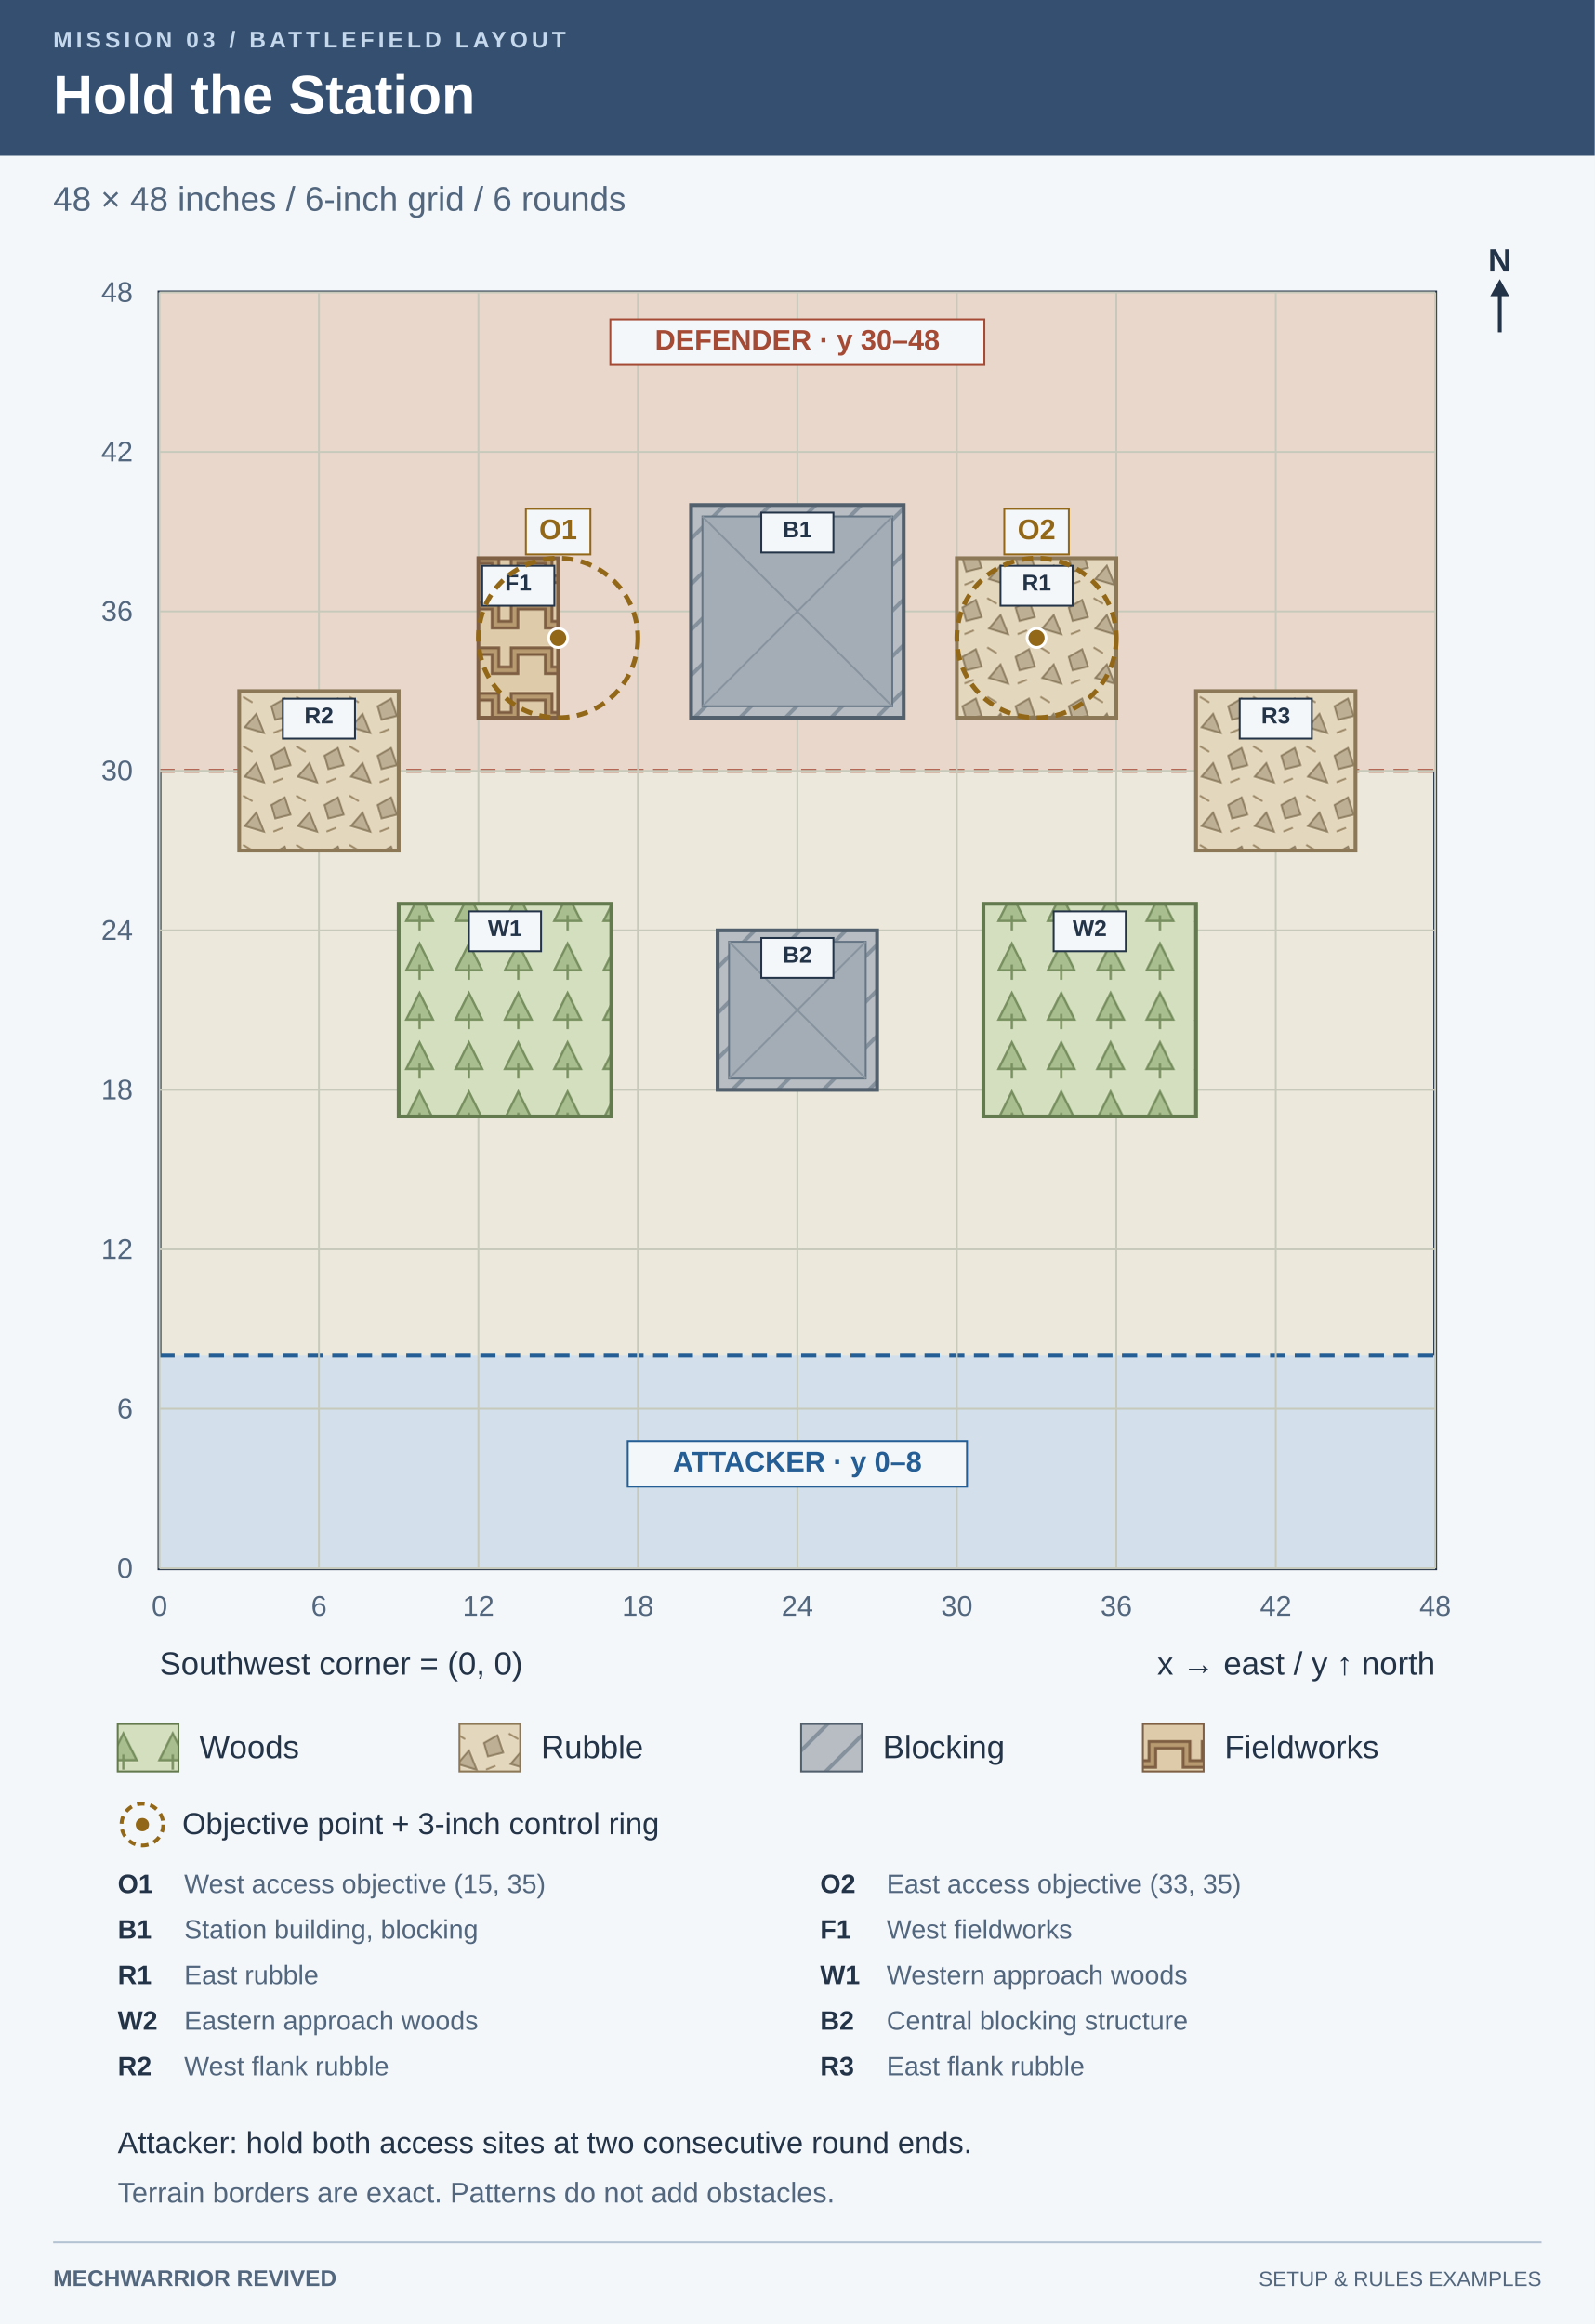
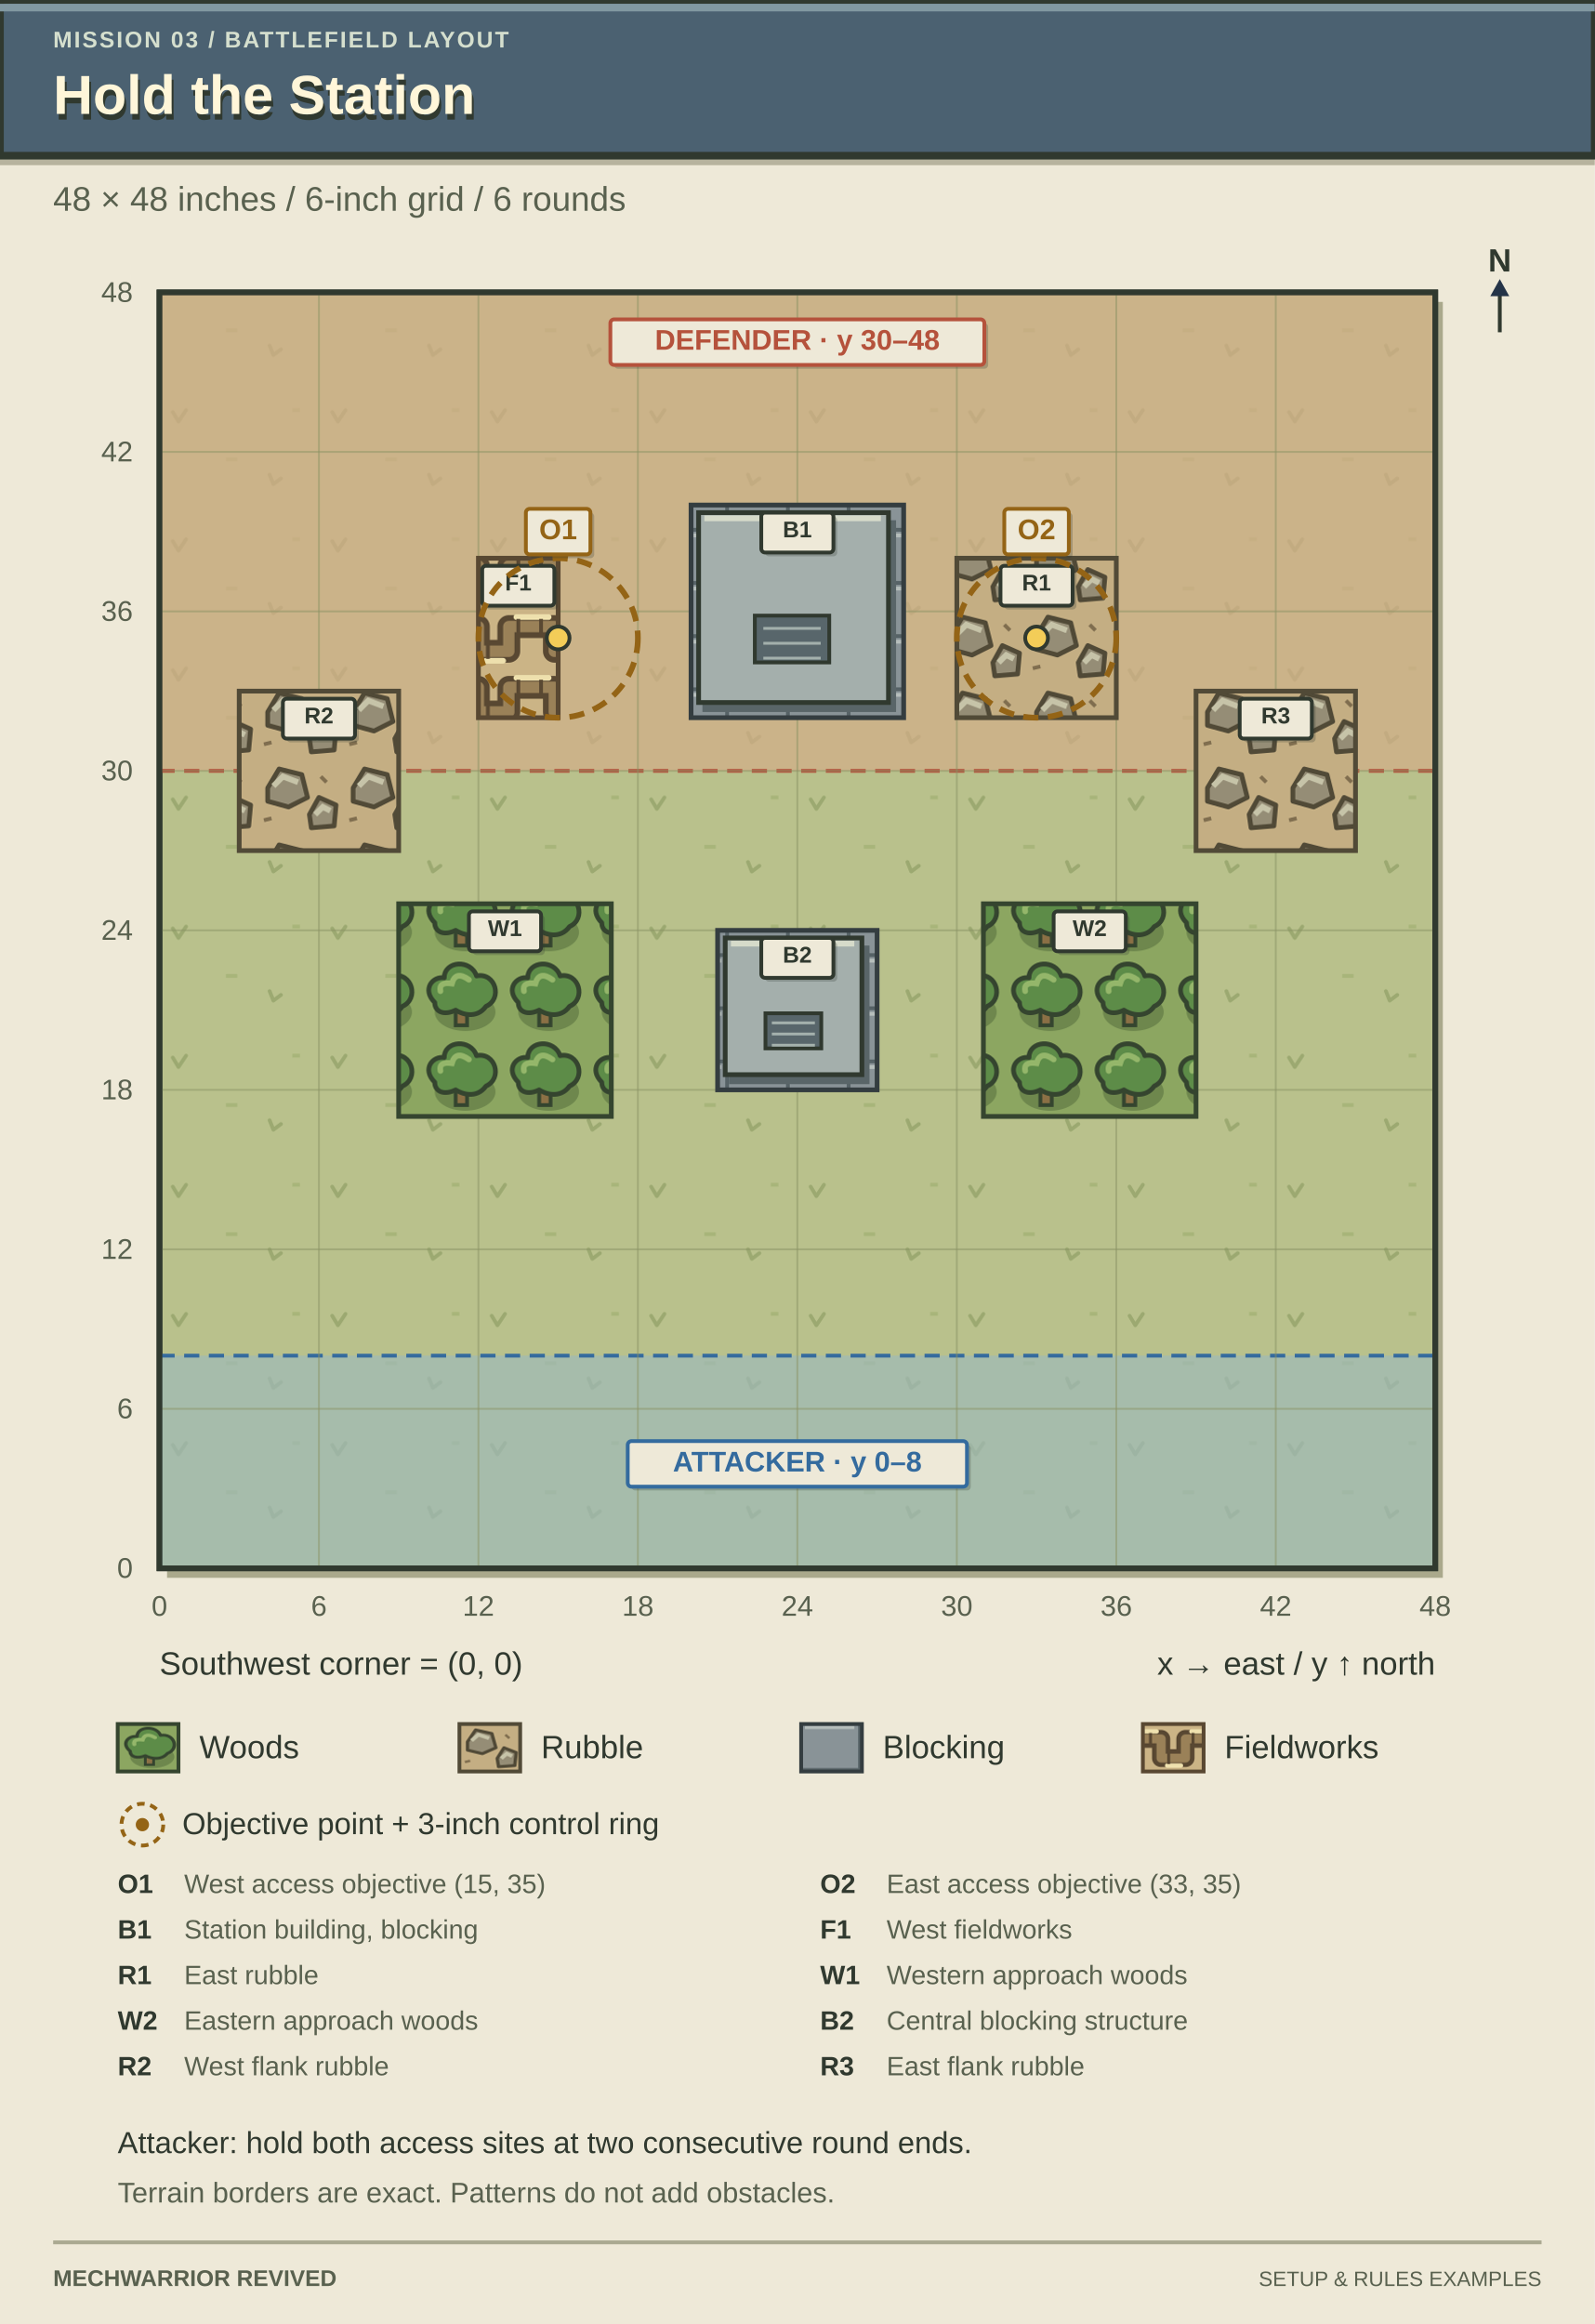
<svg xmlns="http://www.w3.org/2000/svg" width="840" height="1224" viewBox="0 0 840 1224" role="img" aria-labelledby="title desc">
  <defs>
-     <pattern id="woods" patternUnits="userSpaceOnUse" width="26" height="26">
-       <rect width="26" height="26" fill="#d4dfbf" />
-       <path d="M13 3L20 17H6Z M13 14V22" fill="#a9be8e" stroke="#788f60" stroke-width="1.2" />
-     </pattern>
-     <pattern id="rubble" patternUnits="userSpaceOnUse" width="28" height="26">
-       <rect width="28" height="26" fill="#e3d7bd" />
-       <path d="M3 8L10 4L13 13L5 15Z M17 19L23 12L27 22Z" fill="#bdaf94" stroke="#918164" />
-       <path d="M16 3L21 6M4 22L9 20" stroke="#9f8c6b" />
-     </pattern>
-     <pattern id="blocking" patternUnits="userSpaceOnUse" width="24" height="24">
-       <rect width="24" height="24" fill="#b7bdc3" />
-       <path d="M0 24L24 0M-6 6L6 -6M18 30L30 18" stroke="#85919c" stroke-width="2" />
-     </pattern>
-     <pattern id="fieldworks" patternUnits="userSpaceOnUse" width="28" height="24">
-       <rect width="28" height="24" fill="#ddcbaa" />
-       <path d="M0 7H9V17H19V7H28" fill="none" stroke="#806044" stroke-width="5" />
-       <path d="M0 7H9V17H19V7H28" fill="none" stroke="#b79a70" stroke-width="2" />
-     </pattern>
-     <pattern id="water" patternUnits="userSpaceOnUse" width="28" height="20">
-       <rect width="28" height="20" fill="#ccdde5" />
-       <path d="M0 10Q7 5 14 10T28 10" fill="none" stroke="#86a6b7" />
+     <pattern id="ground" patternUnits="userSpaceOnUse" width="84" height="68">
+       <rect width="84" height="68" fill="#b9c18c" />
+       <path d="M10 18l-3 -5m3 5l4 -6M60 51l-2 -5m2 5l4 -3" fill="none" stroke="#9ca971" stroke-width="2" stroke-linecap="round" />
+       <path d="M35 38h6M70 12h4" stroke="#a8b57a" stroke-width="2" />
+     </pattern>
+     <pattern id="woods" patternUnits="userSpaceOnUse" width="44" height="42">
+       <rect width="44" height="42" fill="#8ca661" />
+       <ellipse cx="25" cy="29" rx="16" ry="10" fill="#6e874d" />
+       <path d="M20 26v10h6V25" fill="#8b7045" stroke="#35452f" stroke-width="2" />
+       <path d="M9 24C2 17 8 10 14 11C14 2 28 1 31 10C41 8 45 22 36 26C31 33 23 30 20 28C14 31 9 29 9 24Z" fill="#5d8c48" stroke="#35452f" stroke-width="2.5" stroke-linejoin="round" />
+       <path d="M12 18Q11 13 18 14Q20 7 27 12" fill="none" stroke="#94b66a" stroke-width="3" stroke-linecap="round" />
+     </pattern>
+     <pattern id="rubble" patternUnits="userSpaceOnUse" width="45" height="40">
+       <rect width="45" height="40" fill="#c4ae83" />
+       <path d="M6 15L12 5L24 8L27 20L17 25L6 22Z M28 29L33 20L42 24L41 35L29 36Z" fill="#958d76" stroke="#514a37" stroke-width="2.5" stroke-linejoin="round" />
+       <path d="M9 14L14 9L22 12M31 29L35 25L39 27" fill="none" stroke="#c6c3a8" stroke-width="3" />
+       <path d="M4 32l4 -1M34 9l3 3" stroke="#806e4f" stroke-width="2" />
+     </pattern>
+     <pattern id="blocking" patternUnits="userSpaceOnUse" width="32" height="28">
+       <rect width="32" height="28" fill="#899397" />
+       <path d="M0 27H32M31 0V28" stroke="#576367" stroke-width="2" />
+       <path d="M2 2H28" stroke="#b5bdbb" stroke-width="2" />
+     </pattern>
+     <pattern id="fieldworks" patternUnits="userSpaceOnUse" width="40" height="32">
+       <rect width="40" height="32" fill="#cbb486" />
+       <path d="M0 10H12V23H28V10H40" fill="none" stroke="#594832" stroke-width="12" stroke-linejoin="round" />
+       <path d="M0 10H12V23H28V10H40" fill="none" stroke="#9a8158" stroke-width="6" stroke-linejoin="round" />
+       <path d="M0 5H9M16 28H25M32 5H40" stroke="#eee0ad" stroke-width="3" stroke-linecap="round" />
+       <path d="M5 6v8M17 19v8M33 6v8" stroke="#594832" stroke-width="2" />
+     </pattern>
+     <pattern id="water" patternUnits="userSpaceOnUse" width="40" height="30">
+       <rect width="40" height="30" fill="#83b0be" />
+       <path d="M4 10Q9 5 14 10T24 10M22 24Q27 19 32 24" fill="none" stroke="#c2dee0" stroke-width="3" stroke-linecap="round" />
    </pattern>
    <marker id="move-arrow" viewBox="0 0 10 10" refX="9" refY="5" markerWidth="6" markerHeight="6" orient="auto-start-reverse">
-       <path d="M0 0L10 5L0 10Z" fill="#245e94" />
+       <path d="M0 0L10 5L0 10Z" fill="#346b9e" />
    </marker>
    <marker id="sight-arrow" viewBox="0 0 10 10" refX="9" refY="5" markerWidth="6" markerHeight="6" orient="auto-start-reverse">
-       <path d="M0 0L10 5L0 10Z" fill="#926818" />
+       <path d="M0 0L10 5L0 10Z" fill="#946416" />
    </marker>
  </defs>
  <g font-family="Arial, Helvetica, sans-serif">
-     <rect x="0" y="0" width="840" height="1224" fill="#f4f7fa" stroke="none" />
-     <rect x="0" y="0" width="840" height="82" fill="#344f70" stroke="none" />
-     <text x="28" y="25" font-size="12" text-anchor="start" fill="#c5d8ec" font-weight="bold" letter-spacing="2">MISSION 03  /  BATTLEFIELD LAYOUT</text>
-     <text x="28" y="60" font-size="29" text-anchor="start" fill="white" font-weight="bold">Hold the Station</text>
-     <text x="28" y="111" font-size="18" text-anchor="start" fill="#52677e" font-weight="normal">48 × 48 inches  /  6-inch grid  /  6 rounds</text>
-     <rect x="84" y="154" width="672" height="672" fill="#ece9dc" stroke="#243448" data-board-width="48" data-board-depth="48" data-scale="14.0" stroke-width="2" />
-     <rect x="84" y="714" width="672" height="112" fill="#d3e0eb" stroke="none" data-zone="attacker" data-low="0" data-high="8" />
-     <line x1="84" y1="714" x2="756" y2="714" stroke="#245e94" stroke-width="2" stroke-dasharray="8 5" />
-     <rect x="84" y="154" width="672" height="252" fill="#ead7cc" stroke="none" data-zone="defender" data-low="30" data-high="48" />
-     <line x1="84" y1="406" x2="756" y2="406" stroke="#a54a35" stroke-width="2" stroke-dasharray="8 5" />
-     <line x1="84" y1="154" x2="84" y2="826" stroke="#c7cabb" stroke-width="1" />
-     <text x="84" y="851" font-size="15" text-anchor="middle" fill="#52677e" font-weight="normal">0</text>
-     <line x1="168" y1="154" x2="168" y2="826" stroke="#c7cabb" stroke-width="1" />
-     <text x="168" y="851" font-size="15" text-anchor="middle" fill="#52677e" font-weight="normal">6</text>
-     <line x1="252" y1="154" x2="252" y2="826" stroke="#c7cabb" stroke-width="1" />
-     <text x="252" y="851" font-size="15" text-anchor="middle" fill="#52677e" font-weight="normal">12</text>
-     <line x1="336" y1="154" x2="336" y2="826" stroke="#c7cabb" stroke-width="1" />
-     <text x="336" y="851" font-size="15" text-anchor="middle" fill="#52677e" font-weight="normal">18</text>
-     <line x1="420" y1="154" x2="420" y2="826" stroke="#c7cabb" stroke-width="1" />
-     <text x="420" y="851" font-size="15" text-anchor="middle" fill="#52677e" font-weight="normal">24</text>
-     <line x1="504" y1="154" x2="504" y2="826" stroke="#c7cabb" stroke-width="1" />
-     <text x="504" y="851" font-size="15" text-anchor="middle" fill="#52677e" font-weight="normal">30</text>
-     <line x1="588" y1="154" x2="588" y2="826" stroke="#c7cabb" stroke-width="1" />
-     <text x="588" y="851" font-size="15" text-anchor="middle" fill="#52677e" font-weight="normal">36</text>
-     <line x1="672" y1="154" x2="672" y2="826" stroke="#c7cabb" stroke-width="1" />
-     <text x="672" y="851" font-size="15" text-anchor="middle" fill="#52677e" font-weight="normal">42</text>
-     <line x1="756" y1="154" x2="756" y2="826" stroke="#c7cabb" stroke-width="1" />
-     <text x="756" y="851" font-size="15" text-anchor="middle" fill="#52677e" font-weight="normal">48</text>
-     <line x1="84" y1="826" x2="756" y2="826" stroke="#c7cabb" stroke-width="1" />
-     <text x="70" y="831" font-size="15" text-anchor="end" fill="#52677e" font-weight="normal">0</text>
-     <line x1="84" y1="742" x2="756" y2="742" stroke="#c7cabb" stroke-width="1" />
-     <text x="70" y="747" font-size="15" text-anchor="end" fill="#52677e" font-weight="normal">6</text>
-     <line x1="84" y1="658" x2="756" y2="658" stroke="#c7cabb" stroke-width="1" />
-     <text x="70" y="663" font-size="15" text-anchor="end" fill="#52677e" font-weight="normal">12</text>
-     <line x1="84" y1="574" x2="756" y2="574" stroke="#c7cabb" stroke-width="1" />
-     <text x="70" y="579" font-size="15" text-anchor="end" fill="#52677e" font-weight="normal">18</text>
-     <line x1="84" y1="490" x2="756" y2="490" stroke="#c7cabb" stroke-width="1" />
-     <text x="70" y="495" font-size="15" text-anchor="end" fill="#52677e" font-weight="normal">24</text>
-     <line x1="84" y1="406" x2="756" y2="406" stroke="#c7cabb" stroke-width="1" />
-     <text x="70" y="411" font-size="15" text-anchor="end" fill="#52677e" font-weight="normal">30</text>
-     <line x1="84" y1="322" x2="756" y2="322" stroke="#c7cabb" stroke-width="1" />
-     <text x="70" y="327" font-size="15" text-anchor="end" fill="#52677e" font-weight="normal">36</text>
-     <line x1="84" y1="238" x2="756" y2="238" stroke="#c7cabb" stroke-width="1" />
-     <text x="70" y="243" font-size="15" text-anchor="end" fill="#52677e" font-weight="normal">42</text>
-     <line x1="84" y1="154" x2="756" y2="154" stroke="#c7cabb" stroke-width="1" />
-     <text x="70" y="159" font-size="15" text-anchor="end" fill="#52677e" font-weight="normal">48</text>
-     <rect x="364" y="266" width="112" height="112" fill="url(#blocking)" stroke="#52606e" stroke-width="2" data-terrain="B1" data-kind="blocking" />
-     <rect x="370" y="272" width="100" height="100" fill="#a4adb5" stroke="#677685" />
-     <line x1="370" y1="272" x2="470" y2="372" stroke="#87949f" stroke-width="1" />
-     <line x1="370" y1="372" x2="470" y2="272" stroke="#87949f" stroke-width="1" />
-     <rect x="401" y="270" width="38" height="21" fill="#f4f7fa" stroke="#243448" stroke-width="1" />
-     <text x="420" y="283" font-size="12" text-anchor="middle" fill="#243448" font-weight="bold">B1</text>
-     <rect x="252" y="294" width="42" height="84" fill="url(#fieldworks)" stroke="#806044" stroke-width="2" data-terrain="F1" data-kind="fieldworks" />
-     <rect x="254" y="298" width="38" height="21" fill="#f4f7fa" stroke="#243448" stroke-width="1" />
-     <text x="273" y="311" font-size="12" text-anchor="middle" fill="#243448" font-weight="bold">F1</text>
-     <rect x="504" y="294" width="84" height="84" fill="url(#rubble)" stroke="#8c7856" stroke-width="2" data-terrain="R1" data-kind="rubble" />
-     <rect x="527" y="298" width="38" height="21" fill="#f4f7fa" stroke="#243448" stroke-width="1" />
-     <text x="546" y="311" font-size="12" text-anchor="middle" fill="#243448" font-weight="bold">R1</text>
-     <rect x="210" y="476" width="112" height="112" fill="url(#woods)" stroke="#63794e" stroke-width="2" data-terrain="W1" data-kind="woods" />
-     <rect x="247" y="480" width="38" height="21" fill="#f4f7fa" stroke="#243448" stroke-width="1" />
-     <text x="266" y="493" font-size="12" text-anchor="middle" fill="#243448" font-weight="bold">W1</text>
-     <rect x="518" y="476" width="112" height="112" fill="url(#woods)" stroke="#63794e" stroke-width="2" data-terrain="W2" data-kind="woods" />
-     <rect x="555" y="480" width="38" height="21" fill="#f4f7fa" stroke="#243448" stroke-width="1" />
-     <text x="574" y="493" font-size="12" text-anchor="middle" fill="#243448" font-weight="bold">W2</text>
-     <rect x="378" y="490" width="84" height="84" fill="url(#blocking)" stroke="#52606e" stroke-width="2" data-terrain="B2" data-kind="blocking" />
-     <rect x="384" y="496" width="72" height="72" fill="#a4adb5" stroke="#677685" />
-     <line x1="384" y1="496" x2="456" y2="568" stroke="#87949f" stroke-width="1" />
-     <line x1="384" y1="568" x2="456" y2="496" stroke="#87949f" stroke-width="1" />
-     <rect x="401" y="494" width="38" height="21" fill="#f4f7fa" stroke="#243448" stroke-width="1" />
-     <text x="420" y="507" font-size="12" text-anchor="middle" fill="#243448" font-weight="bold">B2</text>
-     <rect x="126" y="364" width="84" height="84" fill="url(#rubble)" stroke="#8c7856" stroke-width="2" data-terrain="R2" data-kind="rubble" />
-     <rect x="149" y="368" width="38" height="21" fill="#f4f7fa" stroke="#243448" stroke-width="1" />
-     <text x="168" y="381" font-size="12" text-anchor="middle" fill="#243448" font-weight="bold">R2</text>
-     <rect x="630" y="364" width="84" height="84" fill="url(#rubble)" stroke="#8c7856" stroke-width="2" data-terrain="R3" data-kind="rubble" />
-     <rect x="653" y="368" width="38" height="21" fill="#f4f7fa" stroke="#243448" stroke-width="1" />
-     <text x="672" y="381" font-size="12" text-anchor="middle" fill="#243448" font-weight="bold">R3</text>
-     <rect x="330.65" y="759" width="178.7" height="24" fill="#f4f7fa" stroke="#245e94" stroke-width="1" />
-     <text x="420" y="775" font-size="15" text-anchor="middle" fill="#245e94" font-weight="bold">ATTACKER  ·  y 0–8</text>
-     <rect x="321.5" y="168.2" width="197" height="24" fill="#f4f7fa" stroke="#a54a35" stroke-width="1" />
-     <text x="420" y="184.2" font-size="15" text-anchor="middle" fill="#a54a35" font-weight="bold">DEFENDER  ·  y 30–48</text>
-     <circle cx="294" cy="336" r="42" fill="none" stroke="#926818" stroke-width="2.5" stroke-dasharray="6 4" data-objective="O1" data-control-radius="3" />
-     <circle cx="294" cy="336" r="5" fill="#926818" stroke="white" stroke-width="1.5" />
-     <rect x="277" y="268" width="34" height="24" fill="#f4f7fa" stroke="#926818" stroke-width="1" />
-     <text x="294" y="284" font-size="15" text-anchor="middle" fill="#926818" font-weight="bold">O1</text>
-     <circle cx="546" cy="336" r="42" fill="none" stroke="#926818" stroke-width="2.5" stroke-dasharray="6 4" data-objective="O2" data-control-radius="3" />
-     <circle cx="546" cy="336" r="5" fill="#926818" stroke="white" stroke-width="1.5" />
-     <rect x="529" y="268" width="34" height="24" fill="#f4f7fa" stroke="#926818" stroke-width="1" />
-     <text x="546" y="284" font-size="15" text-anchor="middle" fill="#926818" font-weight="bold">O2</text>
-     <text x="790" y="143" font-size="17" text-anchor="middle" fill="#243448" font-weight="bold">N</text>
-     <line x1="790" y1="175" x2="790" y2="150" stroke="#243448" stroke-width="2" />
+     <rect x="0" y="0" width="840" height="1224" fill="#eee9d8" stroke="none" />
+     <rect x="0" y="5" width="840" height="82" fill="#b7b39e" stroke="none" />
+     <rect x="0" y="0" width="840" height="82" fill="#4b6171" stroke="#30392f" stroke-width="4" />
+     <line x1="0" y1="4" x2="840" y2="4" stroke="#8198a1" stroke-width="4" />
+     <text x="28" y="25" font-size="12" text-anchor="start" fill="#d5dfce" font-weight="bold" letter-spacing="1">MISSION 03  /  BATTLEFIELD LAYOUT</text>
+     <text x="29" y="63" font-size="29" text-anchor="start" fill="#30392f" font-weight="bold">Hold the Station</text>
+     <text x="28" y="60" font-size="29" text-anchor="start" fill="#fff6d9" font-weight="bold">Hold the Station</text>
+     <text x="28" y="111" font-size="18" text-anchor="start" fill="#59614f" font-weight="normal">48 × 48 inches  /  6-inch grid  /  6 rounds</text>
+     <rect x="88" y="159" width="672" height="672" fill="#aaa98c" stroke="none" />
+     <rect x="84" y="154" width="672" height="672" fill="url(#ground)" stroke="#30392f" data-board-width="48" data-board-depth="48" data-scale="14.0" stroke-width="3" />
+     <rect x="84" y="714" width="672" height="112" fill="#9eb9b8" stroke="none" data-zone="attacker" data-low="0" data-high="8" fill-opacity=".7" />
+     <line x1="84" y1="714" x2="756" y2="714" stroke="#346b9e" stroke-width="2" stroke-dasharray="8 5" />
+     <rect x="84" y="154" width="672" height="252" fill="#d4ad88" stroke="none" data-zone="defender" data-low="30" data-high="48" fill-opacity=".7" />
+     <line x1="84" y1="406" x2="756" y2="406" stroke="#b5523c" stroke-width="2" stroke-dasharray="8 5" />
+     <line x1="84" y1="154" x2="84" y2="826" stroke="#899263" stroke-width="1" opacity=".5" />
+     <text x="84" y="851" font-size="15" text-anchor="middle" fill="#59614f" font-weight="normal">0</text>
+     <line x1="168" y1="154" x2="168" y2="826" stroke="#899263" stroke-width="1" opacity=".5" />
+     <text x="168" y="851" font-size="15" text-anchor="middle" fill="#59614f" font-weight="normal">6</text>
+     <line x1="252" y1="154" x2="252" y2="826" stroke="#899263" stroke-width="1" opacity=".5" />
+     <text x="252" y="851" font-size="15" text-anchor="middle" fill="#59614f" font-weight="normal">12</text>
+     <line x1="336" y1="154" x2="336" y2="826" stroke="#899263" stroke-width="1" opacity=".5" />
+     <text x="336" y="851" font-size="15" text-anchor="middle" fill="#59614f" font-weight="normal">18</text>
+     <line x1="420" y1="154" x2="420" y2="826" stroke="#899263" stroke-width="1" opacity=".5" />
+     <text x="420" y="851" font-size="15" text-anchor="middle" fill="#59614f" font-weight="normal">24</text>
+     <line x1="504" y1="154" x2="504" y2="826" stroke="#899263" stroke-width="1" opacity=".5" />
+     <text x="504" y="851" font-size="15" text-anchor="middle" fill="#59614f" font-weight="normal">30</text>
+     <line x1="588" y1="154" x2="588" y2="826" stroke="#899263" stroke-width="1" opacity=".5" />
+     <text x="588" y="851" font-size="15" text-anchor="middle" fill="#59614f" font-weight="normal">36</text>
+     <line x1="672" y1="154" x2="672" y2="826" stroke="#899263" stroke-width="1" opacity=".5" />
+     <text x="672" y="851" font-size="15" text-anchor="middle" fill="#59614f" font-weight="normal">42</text>
+     <line x1="756" y1="154" x2="756" y2="826" stroke="#899263" stroke-width="1" opacity=".5" />
+     <text x="756" y="851" font-size="15" text-anchor="middle" fill="#59614f" font-weight="normal">48</text>
+     <line x1="84" y1="826" x2="756" y2="826" stroke="#899263" stroke-width="1" opacity=".5" />
+     <text x="70" y="831" font-size="15" text-anchor="end" fill="#59614f" font-weight="normal">0</text>
+     <line x1="84" y1="742" x2="756" y2="742" stroke="#899263" stroke-width="1" opacity=".5" />
+     <text x="70" y="747" font-size="15" text-anchor="end" fill="#59614f" font-weight="normal">6</text>
+     <line x1="84" y1="658" x2="756" y2="658" stroke="#899263" stroke-width="1" opacity=".5" />
+     <text x="70" y="663" font-size="15" text-anchor="end" fill="#59614f" font-weight="normal">12</text>
+     <line x1="84" y1="574" x2="756" y2="574" stroke="#899263" stroke-width="1" opacity=".5" />
+     <text x="70" y="579" font-size="15" text-anchor="end" fill="#59614f" font-weight="normal">18</text>
+     <line x1="84" y1="490" x2="756" y2="490" stroke="#899263" stroke-width="1" opacity=".5" />
+     <text x="70" y="495" font-size="15" text-anchor="end" fill="#59614f" font-weight="normal">24</text>
+     <line x1="84" y1="406" x2="756" y2="406" stroke="#899263" stroke-width="1" opacity=".5" />
+     <text x="70" y="411" font-size="15" text-anchor="end" fill="#59614f" font-weight="normal">30</text>
+     <line x1="84" y1="322" x2="756" y2="322" stroke="#899263" stroke-width="1" opacity=".5" />
+     <text x="70" y="327" font-size="15" text-anchor="end" fill="#59614f" font-weight="normal">36</text>
+     <line x1="84" y1="238" x2="756" y2="238" stroke="#899263" stroke-width="1" opacity=".5" />
+     <text x="70" y="243" font-size="15" text-anchor="end" fill="#59614f" font-weight="normal">42</text>
+     <line x1="84" y1="154" x2="756" y2="154" stroke="#899263" stroke-width="1" opacity=".5" />
+     <text x="70" y="159" font-size="15" text-anchor="end" fill="#59614f" font-weight="normal">48</text>
+     <rect x="84" y="154" width="672" height="672" fill="none" stroke="#30392f" stroke-width="3" />
+     <rect x="364" y="266" width="112" height="112" fill="url(#blocking)" stroke="#343d40" stroke-width="2.5" data-terrain="B1" data-kind="blocking" />
+     <rect x="370" y="274" width="102" height="101" fill="#596568" stroke="none" />
+     <rect x="368" y="270" width="100" height="100" fill="#a4afac" stroke="#30392f" stroke-width="2.5" />
+     <line x1="371" y1="273" x2="464" y2="273" stroke="#d6dbca" stroke-width="3" />
+     <rect x="397.6" y="324.24" width="39.2" height="24.64" fill="#58666b" stroke="#30392f" stroke-width="2" />
+     <line x1="402.08" y1="330.96" x2="432.32" y2="330.96" stroke="#a3b0ac" stroke-width="1.5" />
+     <line x1="402.08" y1="338.8" x2="432.32" y2="338.8" stroke="#a3b0ac" stroke-width="1.5" />
+     <line x1="402.08" y1="346.64" x2="432.32" y2="346.64" stroke="#a3b0ac" stroke-width="1.5" />
+     <rect x="403" y="272" width="38" height="21" fill="#30392f" stroke="none" opacity=".25" rx="2" />
+     <rect x="401" y="270" width="38" height="21" fill="#eee9d8" stroke="#30392f" stroke-width="2" rx="2" />
+     <text x="420" y="283" font-size="12" text-anchor="middle" fill="#30392f" font-weight="bold">B1</text>
+     <rect x="252" y="294" width="42" height="84" fill="url(#fieldworks)" stroke="#594832" stroke-width="2.5" data-terrain="F1" data-kind="fieldworks" />
+     <rect x="256" y="300" width="38" height="21" fill="#30392f" stroke="none" opacity=".25" rx="2" />
+     <rect x="254" y="298" width="38" height="21" fill="#eee9d8" stroke="#30392f" stroke-width="2" rx="2" />
+     <text x="273" y="311" font-size="12" text-anchor="middle" fill="#30392f" font-weight="bold">F1</text>
+     <rect x="504" y="294" width="84" height="84" fill="url(#rubble)" stroke="#514a37" stroke-width="2.5" data-terrain="R1" data-kind="rubble" />
+     <rect x="529" y="300" width="38" height="21" fill="#30392f" stroke="none" opacity=".25" rx="2" />
+     <rect x="527" y="298" width="38" height="21" fill="#eee9d8" stroke="#30392f" stroke-width="2" rx="2" />
+     <text x="546" y="311" font-size="12" text-anchor="middle" fill="#30392f" font-weight="bold">R1</text>
+     <rect x="210" y="476" width="112" height="112" fill="url(#woods)" stroke="#35452f" stroke-width="2.5" data-terrain="W1" data-kind="woods" />
+     <rect x="249" y="482" width="38" height="21" fill="#30392f" stroke="none" opacity=".25" rx="2" />
+     <rect x="247" y="480" width="38" height="21" fill="#eee9d8" stroke="#30392f" stroke-width="2" rx="2" />
+     <text x="266" y="493" font-size="12" text-anchor="middle" fill="#30392f" font-weight="bold">W1</text>
+     <rect x="518" y="476" width="112" height="112" fill="url(#woods)" stroke="#35452f" stroke-width="2.5" data-terrain="W2" data-kind="woods" />
+     <rect x="557" y="482" width="38" height="21" fill="#30392f" stroke="none" opacity=".25" rx="2" />
+     <rect x="555" y="480" width="38" height="21" fill="#eee9d8" stroke="#30392f" stroke-width="2" rx="2" />
+     <text x="574" y="493" font-size="12" text-anchor="middle" fill="#30392f" font-weight="bold">W2</text>
+     <rect x="378" y="490" width="84" height="84" fill="url(#blocking)" stroke="#343d40" stroke-width="2.5" data-terrain="B2" data-kind="blocking" />
+     <rect x="384" y="498" width="74" height="73" fill="#596568" stroke="none" />
+     <rect x="382" y="494" width="72" height="72" fill="#a4afac" stroke="#30392f" stroke-width="2.5" />
+     <line x1="385" y1="497" x2="450" y2="497" stroke="#d6dbca" stroke-width="3" />
+     <rect x="403.2" y="533.68" width="29.4" height="18.48" fill="#58666b" stroke="#30392f" stroke-width="2" />
+     <line x1="406.56" y1="538.72" x2="429.24" y2="538.72" stroke="#a3b0ac" stroke-width="1.5" />
+     <line x1="406.56" y1="544.6" x2="429.24" y2="544.6" stroke="#a3b0ac" stroke-width="1.5" />
+     <line x1="406.56" y1="550.48" x2="429.24" y2="550.48" stroke="#a3b0ac" stroke-width="1.5" />
+     <rect x="403" y="496" width="38" height="21" fill="#30392f" stroke="none" opacity=".25" rx="2" />
+     <rect x="401" y="494" width="38" height="21" fill="#eee9d8" stroke="#30392f" stroke-width="2" rx="2" />
+     <text x="420" y="507" font-size="12" text-anchor="middle" fill="#30392f" font-weight="bold">B2</text>
+     <rect x="126" y="364" width="84" height="84" fill="url(#rubble)" stroke="#514a37" stroke-width="2.5" data-terrain="R2" data-kind="rubble" />
+     <rect x="151" y="370" width="38" height="21" fill="#30392f" stroke="none" opacity=".25" rx="2" />
+     <rect x="149" y="368" width="38" height="21" fill="#eee9d8" stroke="#30392f" stroke-width="2" rx="2" />
+     <text x="168" y="381" font-size="12" text-anchor="middle" fill="#30392f" font-weight="bold">R2</text>
+     <rect x="630" y="364" width="84" height="84" fill="url(#rubble)" stroke="#514a37" stroke-width="2.5" data-terrain="R3" data-kind="rubble" />
+     <rect x="655" y="370" width="38" height="21" fill="#30392f" stroke="none" opacity=".25" rx="2" />
+     <rect x="653" y="368" width="38" height="21" fill="#eee9d8" stroke="#30392f" stroke-width="2" rx="2" />
+     <text x="672" y="381" font-size="12" text-anchor="middle" fill="#30392f" font-weight="bold">R3</text>
+     <rect x="332.65" y="761" width="178.7" height="24" fill="#30392f" stroke="none" opacity=".25" rx="2" />
+     <rect x="330.65" y="759" width="178.7" height="24" fill="#eee9d8" stroke="#346b9e" stroke-width="2" rx="2" />
+     <text x="420" y="775" font-size="15" text-anchor="middle" fill="#346b9e" font-weight="bold">ATTACKER  ·  y 0–8</text>
+     <rect x="323.5" y="170.2" width="197" height="24" fill="#30392f" stroke="none" opacity=".25" rx="2" />
+     <rect x="321.5" y="168.2" width="197" height="24" fill="#eee9d8" stroke="#b5523c" stroke-width="2" rx="2" />
+     <text x="420" y="184.2" font-size="15" text-anchor="middle" fill="#b5523c" font-weight="bold">DEFENDER  ·  y 30–48</text>
+     <circle cx="294" cy="336" r="42" fill="none" stroke="#946416" stroke-width="3" stroke-dasharray="8 5" data-objective="O1" data-control-radius="3" />
+     <circle cx="294" cy="336" r="6" fill="#f3cd58" stroke="#30392f" stroke-width="2" />
+     <rect x="279" y="270" width="34" height="24" fill="#30392f" stroke="none" opacity=".25" rx="2" />
+     <rect x="277" y="268" width="34" height="24" fill="#eee9d8" stroke="#946416" stroke-width="2" rx="2" />
+     <text x="294" y="284" font-size="15" text-anchor="middle" fill="#946416" font-weight="bold">O1</text>
+     <circle cx="546" cy="336" r="42" fill="none" stroke="#946416" stroke-width="3" stroke-dasharray="8 5" data-objective="O2" data-control-radius="3" />
+     <circle cx="546" cy="336" r="6" fill="#f3cd58" stroke="#30392f" stroke-width="2" />
+     <rect x="531" y="270" width="34" height="24" fill="#30392f" stroke="none" opacity=".25" rx="2" />
+     <rect x="529" y="268" width="34" height="24" fill="#eee9d8" stroke="#946416" stroke-width="2" rx="2" />
+     <text x="546" y="284" font-size="15" text-anchor="middle" fill="#946416" font-weight="bold">O2</text>
+     <text x="790" y="143" font-size="17" text-anchor="middle" fill="#30392f" font-weight="bold">N</text>
+     <line x1="790" y1="175" x2="790" y2="150" stroke="#30392f" stroke-width="2" />
    <path d="M785 156L790 147L795 156Z" fill="#243448" />
-     <text x="84" y="882" font-size="17" text-anchor="start" fill="#243448" font-weight="normal">Southwest corner = (0, 0)</text>
-     <text x="756" y="882" font-size="17" text-anchor="end" fill="#243448" font-weight="normal">x → east   /   y ↑ north</text>
-     <rect x="62" y="908" width="32" height="25" fill="url(#woods)" stroke="#63794e" />
-     <text x="105" y="926" font-size="17" text-anchor="start" fill="#243448" font-weight="normal">Woods</text>
-     <rect x="242" y="908" width="32" height="25" fill="url(#rubble)" stroke="#8c7856" />
-     <text x="285" y="926" font-size="17" text-anchor="start" fill="#243448" font-weight="normal">Rubble</text>
-     <rect x="422" y="908" width="32" height="25" fill="url(#blocking)" stroke="#52606e" />
-     <text x="465" y="926" font-size="17" text-anchor="start" fill="#243448" font-weight="normal">Blocking</text>
-     <rect x="602" y="908" width="32" height="25" fill="url(#fieldworks)" stroke="#806044" />
-     <text x="645" y="926" font-size="17" text-anchor="start" fill="#243448" font-weight="normal">Fieldworks</text>
-     <circle cx="75" cy="961" r="11" fill="none" stroke="#926818" stroke-dasharray="4 3" stroke-width="2" />
-     <circle cx="75" cy="961" r="3" fill="#926818" stroke="#926818" />
-     <text x="96" y="966" font-size="16" text-anchor="start" fill="#243448" font-weight="normal">Objective point + 3-inch control ring</text>
-     <text x="62" y="997" font-size="14" text-anchor="start" fill="#243448" font-weight="bold">O1</text>
-     <text x="97" y="997" font-size="14" text-anchor="start" fill="#52677e" font-weight="normal">West access objective (15, 35)</text>
-     <text x="432" y="997" font-size="14" text-anchor="start" fill="#243448" font-weight="bold">O2</text>
-     <text x="467" y="997" font-size="14" text-anchor="start" fill="#52677e" font-weight="normal">East access objective (33, 35)</text>
-     <text x="62" y="1021" font-size="14" text-anchor="start" fill="#243448" font-weight="bold">B1</text>
-     <text x="97" y="1021" font-size="14" text-anchor="start" fill="#52677e" font-weight="normal">Station building, blocking</text>
-     <text x="432" y="1021" font-size="14" text-anchor="start" fill="#243448" font-weight="bold">F1</text>
-     <text x="467" y="1021" font-size="14" text-anchor="start" fill="#52677e" font-weight="normal">West fieldworks</text>
-     <text x="62" y="1045" font-size="14" text-anchor="start" fill="#243448" font-weight="bold">R1</text>
-     <text x="97" y="1045" font-size="14" text-anchor="start" fill="#52677e" font-weight="normal">East rubble</text>
-     <text x="432" y="1045" font-size="14" text-anchor="start" fill="#243448" font-weight="bold">W1</text>
-     <text x="467" y="1045" font-size="14" text-anchor="start" fill="#52677e" font-weight="normal">Western approach woods</text>
-     <text x="62" y="1069" font-size="14" text-anchor="start" fill="#243448" font-weight="bold">W2</text>
-     <text x="97" y="1069" font-size="14" text-anchor="start" fill="#52677e" font-weight="normal">Eastern approach woods</text>
-     <text x="432" y="1069" font-size="14" text-anchor="start" fill="#243448" font-weight="bold">B2</text>
-     <text x="467" y="1069" font-size="14" text-anchor="start" fill="#52677e" font-weight="normal">Central blocking structure</text>
-     <text x="62" y="1093" font-size="14" text-anchor="start" fill="#243448" font-weight="bold">R2</text>
-     <text x="97" y="1093" font-size="14" text-anchor="start" fill="#52677e" font-weight="normal">West flank rubble</text>
-     <text x="432" y="1093" font-size="14" text-anchor="start" fill="#243448" font-weight="bold">R3</text>
-     <text x="467" y="1093" font-size="14" text-anchor="start" fill="#52677e" font-weight="normal">East flank rubble</text>
-     <text x="62" y="1134" font-size="16" text-anchor="start" fill="#243448" font-weight="normal">Attacker: hold both access sites at two consecutive round ends.</text>
-     <text x="62" y="1160" font-size="15" text-anchor="start" fill="#52677e" font-weight="normal">Terrain borders are exact. Patterns do not add obstacles.</text>
-     <line x1="28" y1="1181" x2="812" y2="1181" stroke="#b4c3d4" stroke-width="1" />
-     <text x="28" y="1204" font-size="12" text-anchor="start" fill="#52677e" font-weight="bold">MECHWARRIOR REVIVED</text>
-     <text x="812" y="1204" font-size="11" text-anchor="end" fill="#52677e" font-weight="normal">SETUP &amp; RULES EXAMPLES</text>
+     <text x="84" y="882" font-size="17" text-anchor="start" fill="#30392f" font-weight="normal">Southwest corner = (0, 0)</text>
+     <text x="756" y="882" font-size="17" text-anchor="end" fill="#30392f" font-weight="normal">x → east   /   y ↑ north</text>
+     <svg x="62" y="908" width="32" height="25" viewBox="0 0 44 42" preserveAspectRatio="none">
+       <rect x="0" y="0" width="44" height="42" fill="url(#woods)" stroke="none" />
+     </svg>
+     <rect x="62" y="908" width="32" height="25" fill="none" stroke="#35452f" stroke-width="2" />
+     <text x="105" y="926" font-size="17" text-anchor="start" fill="#30392f" font-weight="normal">Woods</text>
+     <svg x="242" y="908" width="32" height="25" viewBox="0 0 45 40" preserveAspectRatio="none">
+       <rect x="0" y="0" width="45" height="40" fill="url(#rubble)" stroke="none" />
+     </svg>
+     <rect x="242" y="908" width="32" height="25" fill="none" stroke="#514a37" stroke-width="2" />
+     <text x="285" y="926" font-size="17" text-anchor="start" fill="#30392f" font-weight="normal">Rubble</text>
+     <svg x="422" y="908" width="32" height="25" viewBox="0 0 32 28" preserveAspectRatio="none">
+       <rect x="0" y="0" width="32" height="28" fill="url(#blocking)" stroke="none" />
+     </svg>
+     <rect x="422" y="908" width="32" height="25" fill="none" stroke="#343d40" stroke-width="2" />
+     <text x="465" y="926" font-size="17" text-anchor="start" fill="#30392f" font-weight="normal">Blocking</text>
+     <svg x="602" y="908" width="32" height="25" viewBox="0 0 40 32" preserveAspectRatio="none">
+       <rect x="0" y="0" width="40" height="32" fill="url(#fieldworks)" stroke="none" />
+     </svg>
+     <rect x="602" y="908" width="32" height="25" fill="none" stroke="#594832" stroke-width="2" />
+     <text x="645" y="926" font-size="17" text-anchor="start" fill="#30392f" font-weight="normal">Fieldworks</text>
+     <circle cx="75" cy="961" r="11" fill="none" stroke="#946416" stroke-dasharray="4 3" stroke-width="2" />
+     <circle cx="75" cy="961" r="3" fill="#946416" stroke="#946416" />
+     <text x="96" y="966" font-size="16" text-anchor="start" fill="#30392f" font-weight="normal">Objective point + 3-inch control ring</text>
+     <text x="62" y="997" font-size="14" text-anchor="start" fill="#30392f" font-weight="bold">O1</text>
+     <text x="97" y="997" font-size="14" text-anchor="start" fill="#59614f" font-weight="normal">West access objective (15, 35)</text>
+     <text x="432" y="997" font-size="14" text-anchor="start" fill="#30392f" font-weight="bold">O2</text>
+     <text x="467" y="997" font-size="14" text-anchor="start" fill="#59614f" font-weight="normal">East access objective (33, 35)</text>
+     <text x="62" y="1021" font-size="14" text-anchor="start" fill="#30392f" font-weight="bold">B1</text>
+     <text x="97" y="1021" font-size="14" text-anchor="start" fill="#59614f" font-weight="normal">Station building, blocking</text>
+     <text x="432" y="1021" font-size="14" text-anchor="start" fill="#30392f" font-weight="bold">F1</text>
+     <text x="467" y="1021" font-size="14" text-anchor="start" fill="#59614f" font-weight="normal">West fieldworks</text>
+     <text x="62" y="1045" font-size="14" text-anchor="start" fill="#30392f" font-weight="bold">R1</text>
+     <text x="97" y="1045" font-size="14" text-anchor="start" fill="#59614f" font-weight="normal">East rubble</text>
+     <text x="432" y="1045" font-size="14" text-anchor="start" fill="#30392f" font-weight="bold">W1</text>
+     <text x="467" y="1045" font-size="14" text-anchor="start" fill="#59614f" font-weight="normal">Western approach woods</text>
+     <text x="62" y="1069" font-size="14" text-anchor="start" fill="#30392f" font-weight="bold">W2</text>
+     <text x="97" y="1069" font-size="14" text-anchor="start" fill="#59614f" font-weight="normal">Eastern approach woods</text>
+     <text x="432" y="1069" font-size="14" text-anchor="start" fill="#30392f" font-weight="bold">B2</text>
+     <text x="467" y="1069" font-size="14" text-anchor="start" fill="#59614f" font-weight="normal">Central blocking structure</text>
+     <text x="62" y="1093" font-size="14" text-anchor="start" fill="#30392f" font-weight="bold">R2</text>
+     <text x="97" y="1093" font-size="14" text-anchor="start" fill="#59614f" font-weight="normal">West flank rubble</text>
+     <text x="432" y="1093" font-size="14" text-anchor="start" fill="#30392f" font-weight="bold">R3</text>
+     <text x="467" y="1093" font-size="14" text-anchor="start" fill="#59614f" font-weight="normal">East flank rubble</text>
+     <text x="62" y="1134" font-size="16" text-anchor="start" fill="#30392f" font-weight="normal">Attacker: hold both access sites at two consecutive round ends.</text>
+     <text x="62" y="1160" font-size="15" text-anchor="start" fill="#59614f" font-weight="normal">Terrain borders are exact. Patterns do not add obstacles.</text>
+     <line x1="28" y1="1181" x2="812" y2="1181" stroke="#aaa991" stroke-width="2" />
+     <text x="28" y="1204" font-size="12" text-anchor="start" fill="#59614f" font-weight="bold">MECHWARRIOR REVIVED</text>
+     <text x="812" y="1204" font-size="11" text-anchor="end" fill="#59614f" font-weight="normal">SETUP &amp; RULES EXAMPLES</text>
  </g>
</svg>
